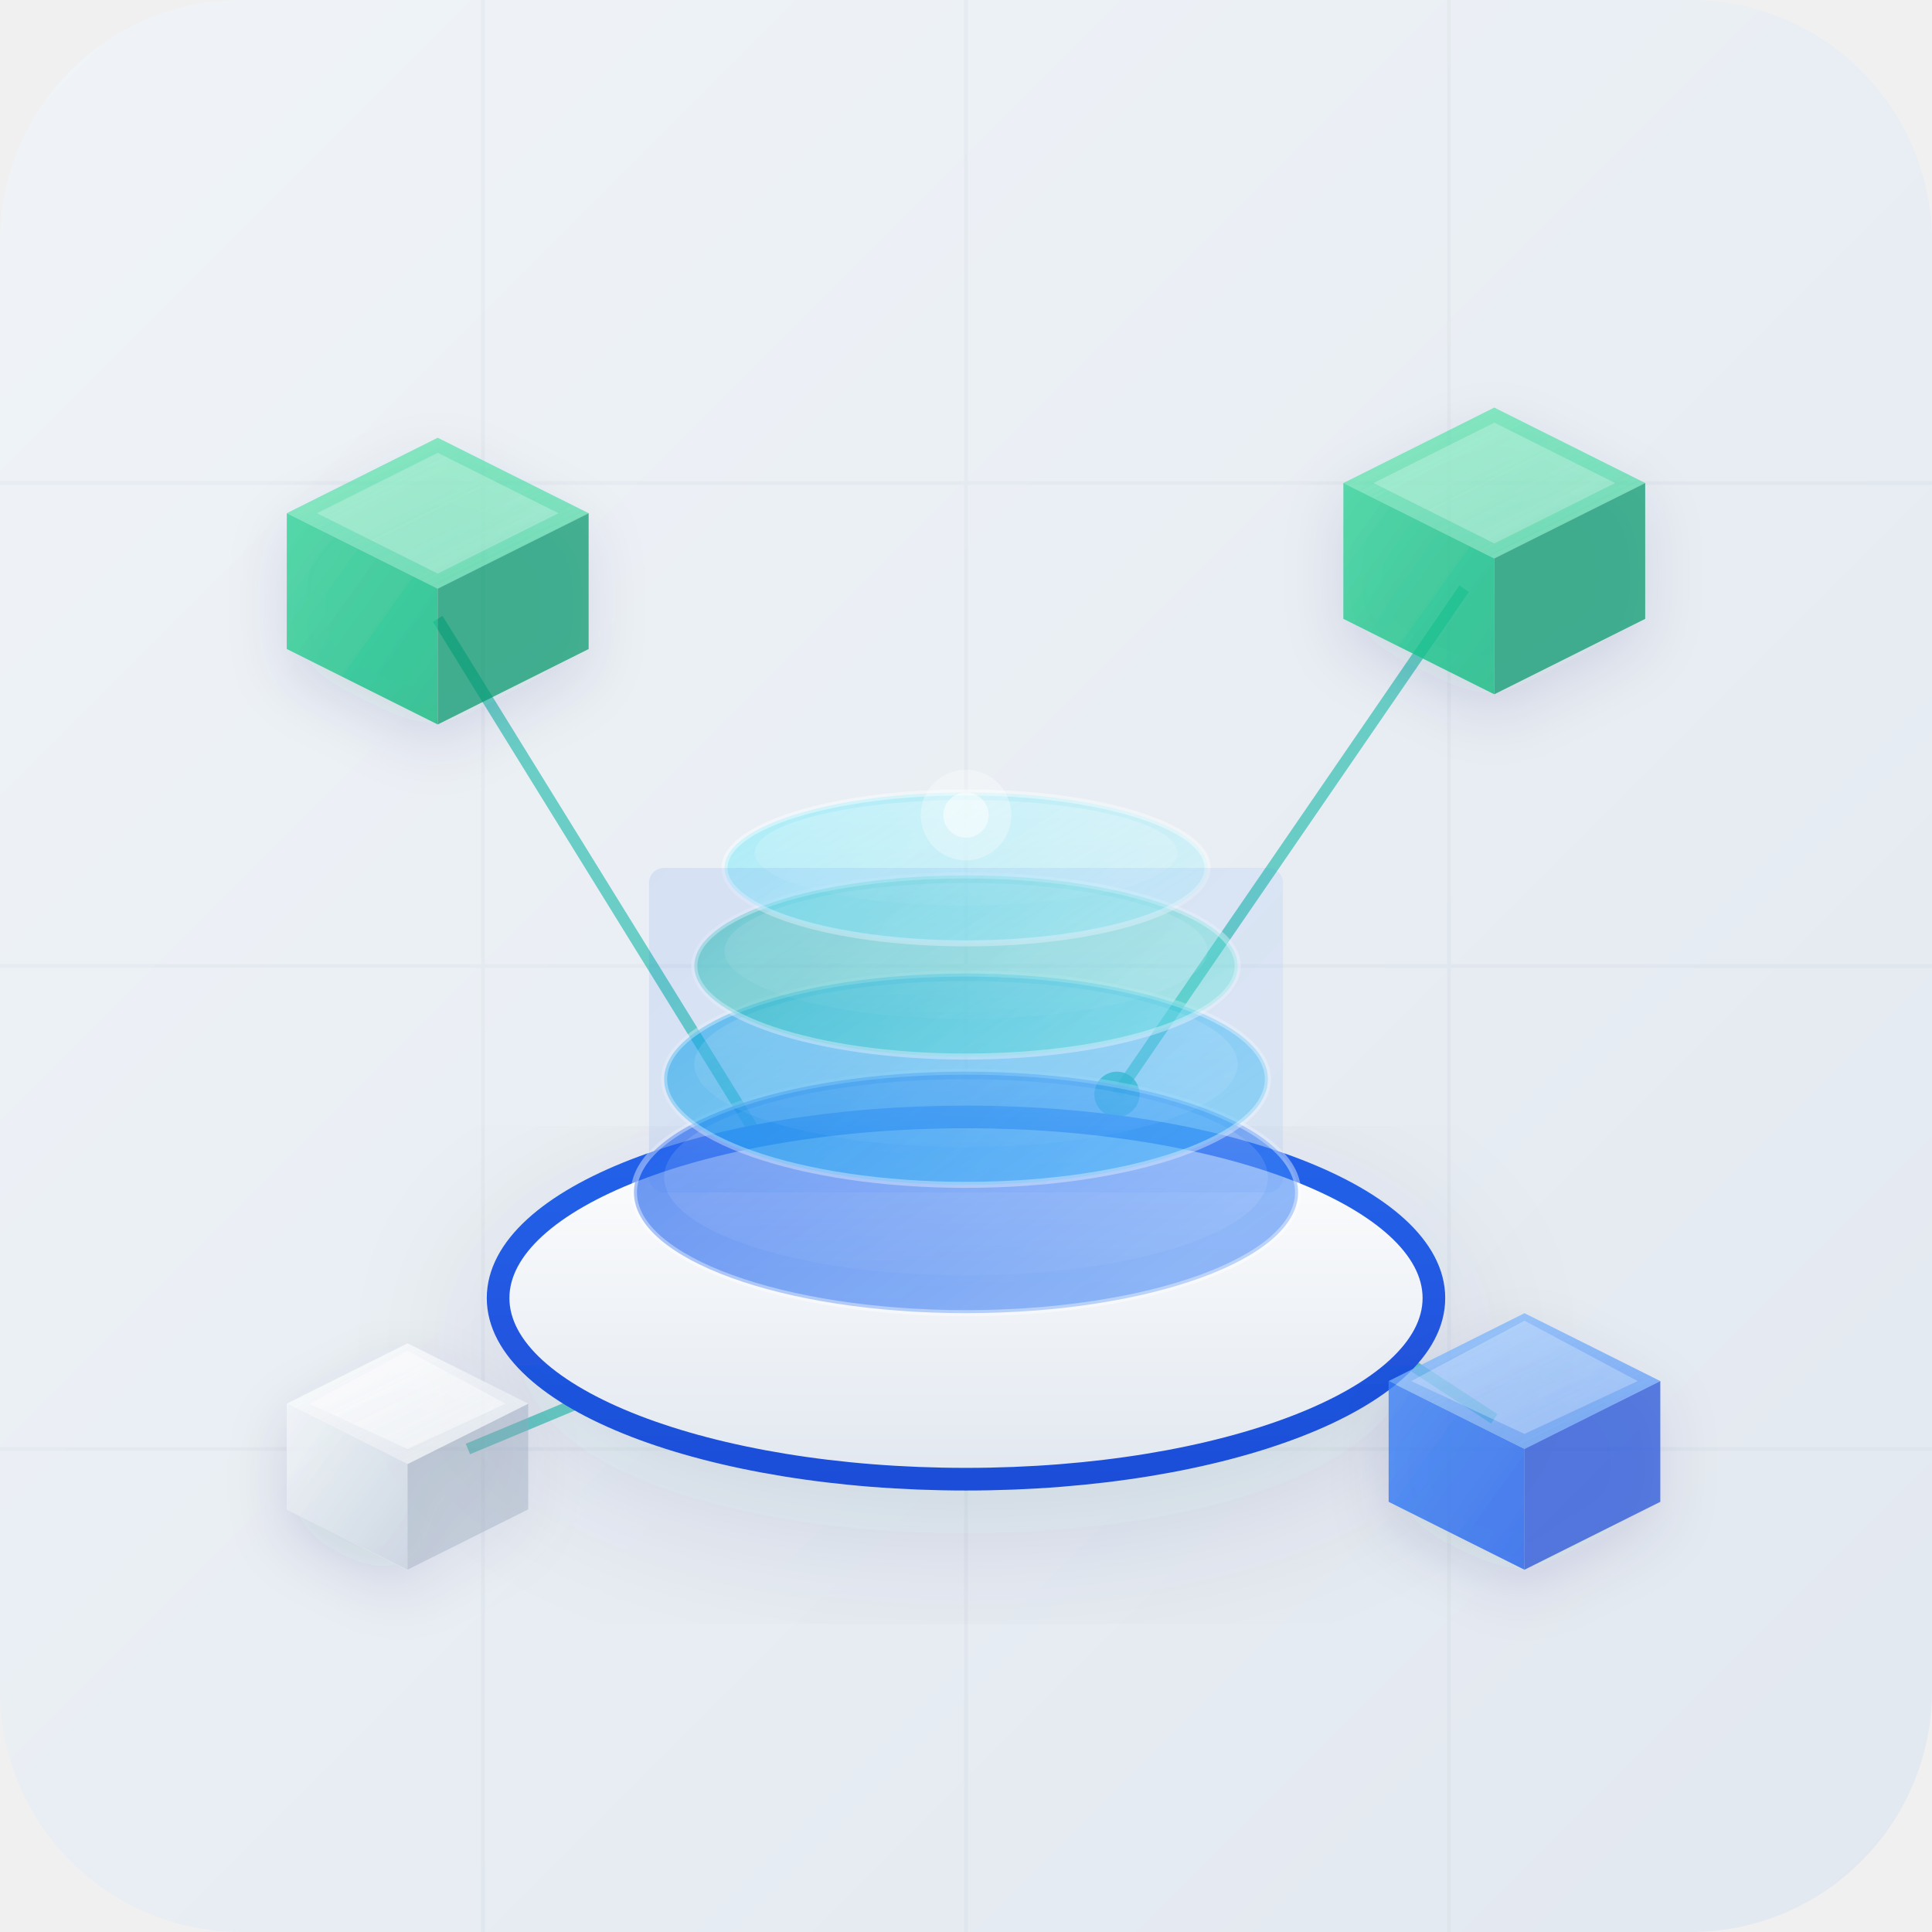
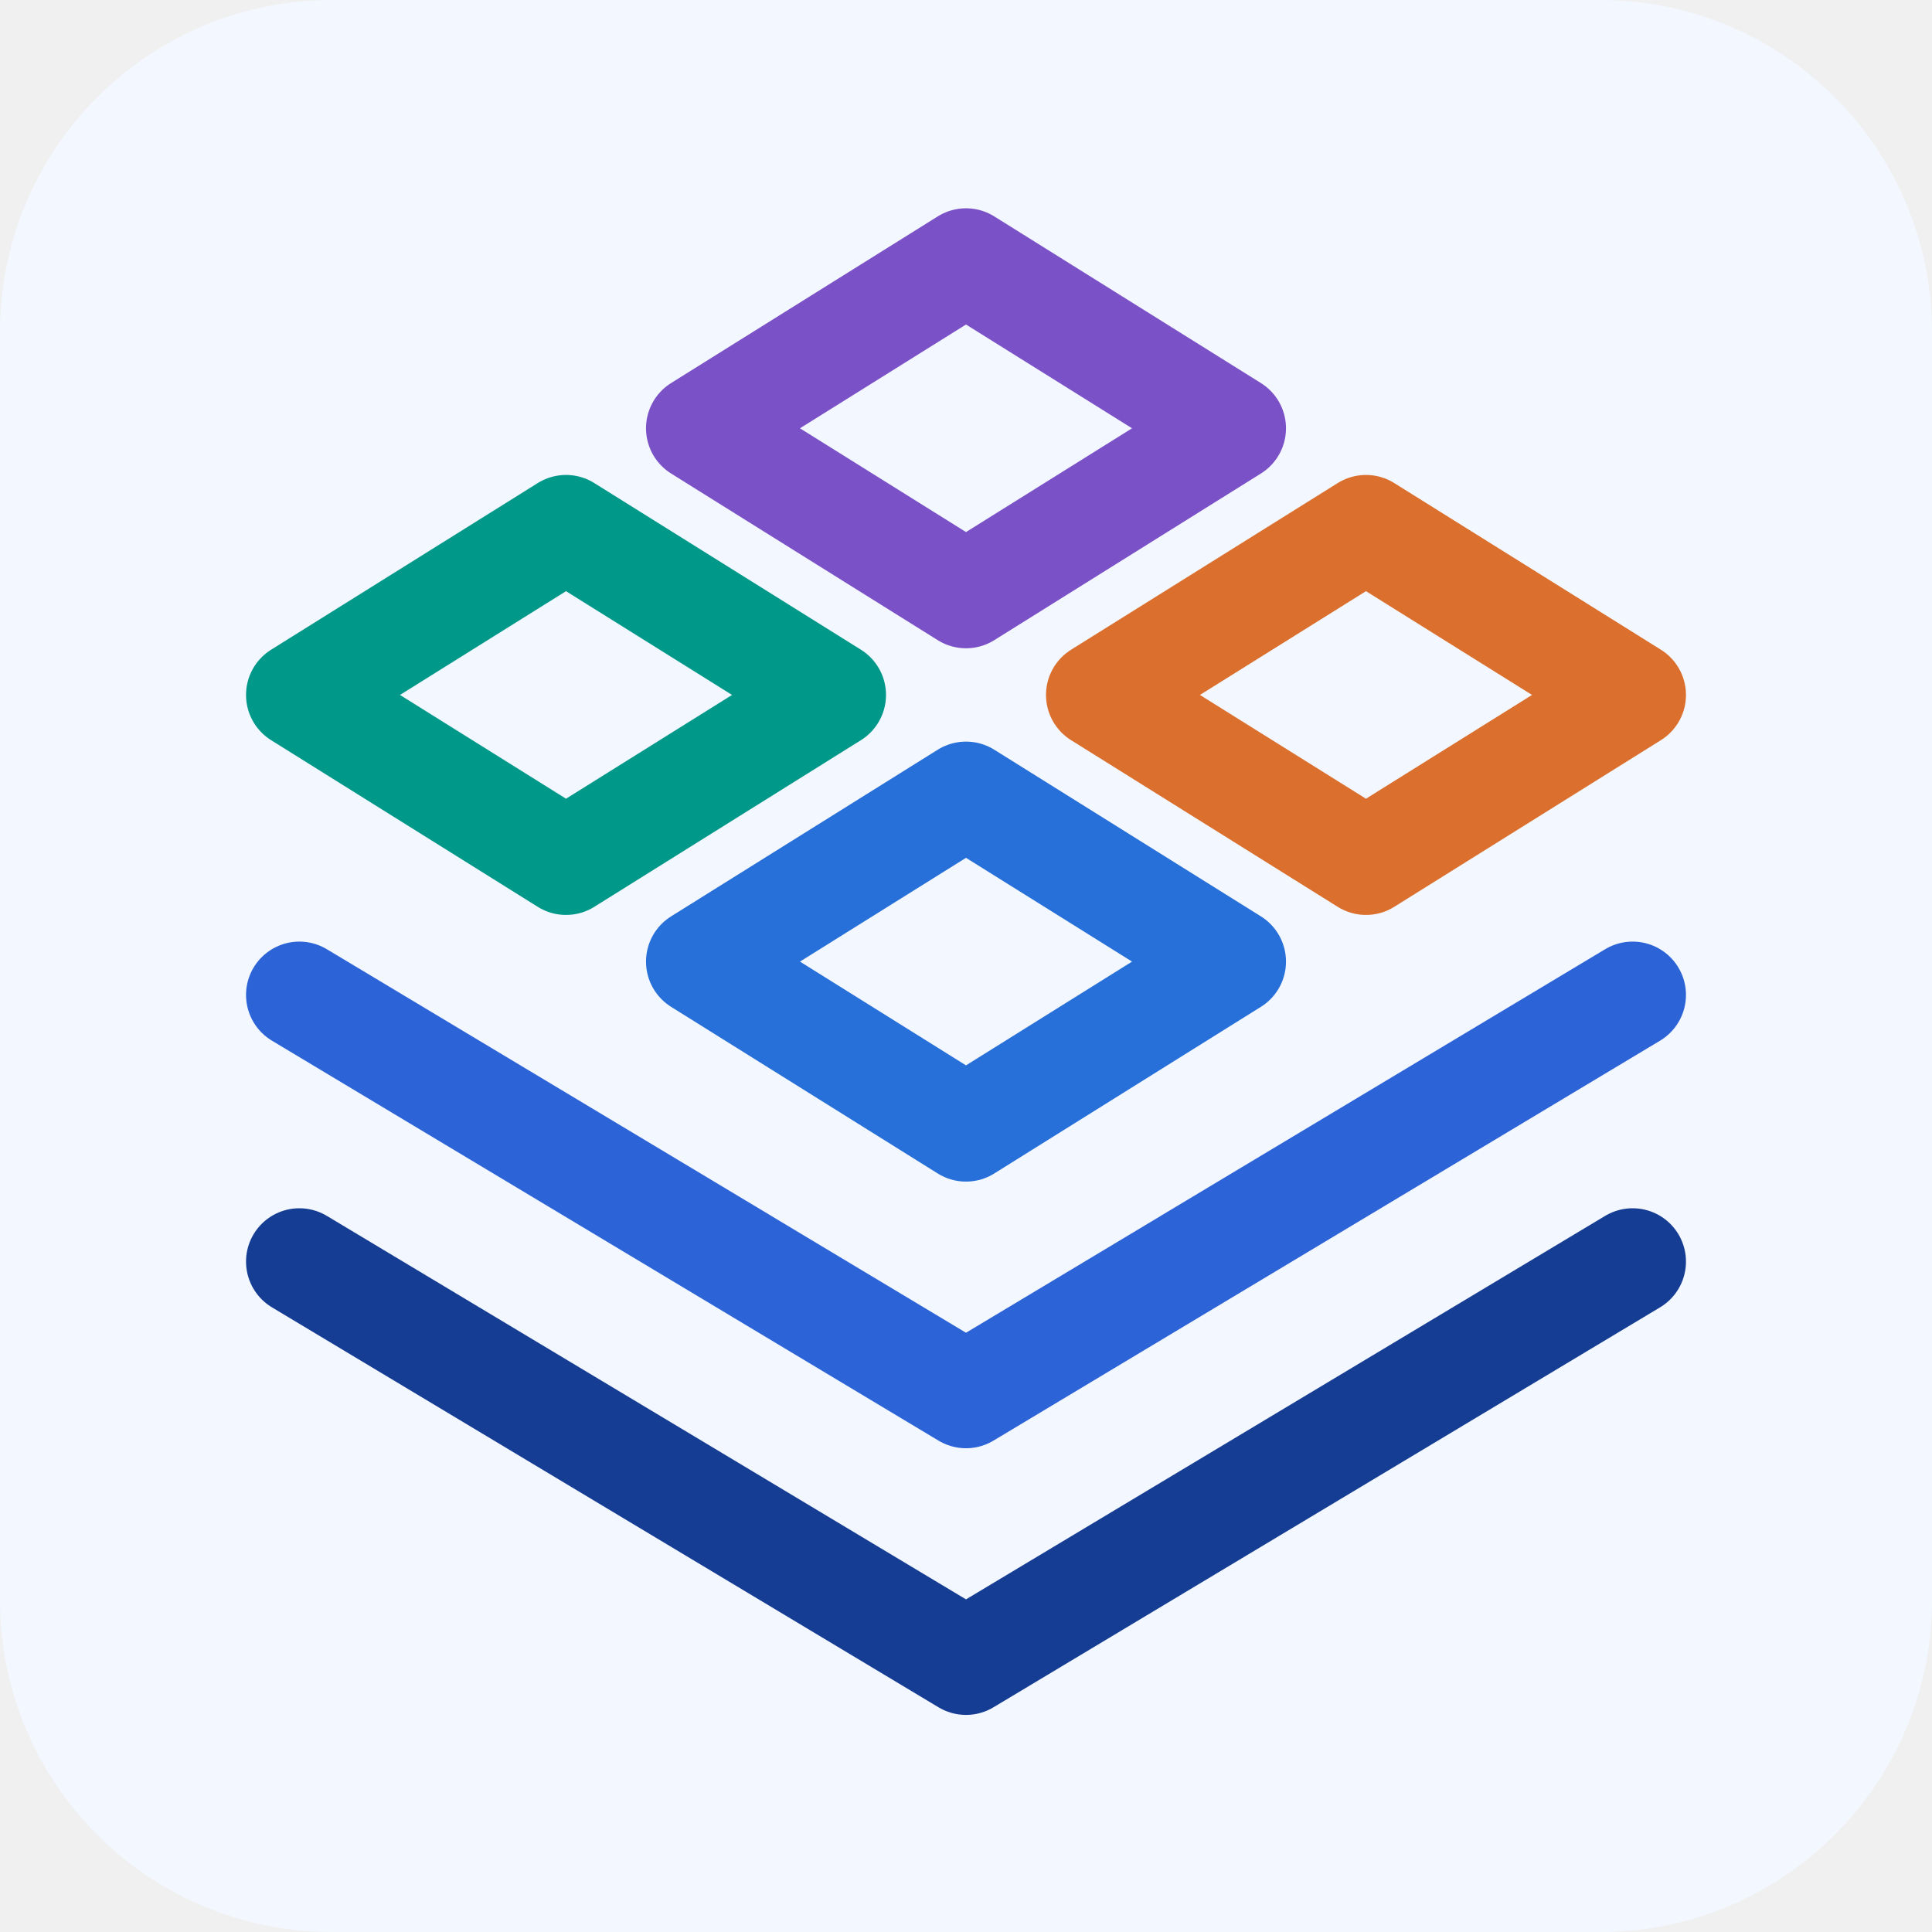
- <svg xmlns="http://www.w3.org/2000/svg" viewBox="0 0 256 256">
-   <defs>
-     <linearGradient id="bg" x1="0" y1="0" x2="1" y2="1">
-       <stop offset="0%" stop-color="#f0f4f8" />
-       <stop offset="100%" stop-color="#e2e8f0" />
-     </linearGradient>
-     <filter id="platformShadow" x="-30%" y="-10%" width="160%" height="150%">
-       <feDropShadow dx="0" dy="6" stdDeviation="10" flood-color="#1a365d" flood-opacity="0.12" />
-     </filter>
-     <filter id="cubeShadow" x="-40%" y="-20%" width="180%" height="160%">
-       <feDropShadow dx="0" dy="3" stdDeviation="4" flood-color="#1a365d" flood-opacity="0.15" />
-     </filter>
-     <linearGradient id="layer1" x1="0" y1="0" x2="1" y2="0.5">
-       <stop offset="0%" stop-color="#2563eb" stop-opacity="0.7" />
-       <stop offset="100%" stop-color="#3b82f6" stop-opacity="0.55" />
-     </linearGradient>
-     <linearGradient id="layer2" x1="0" y1="0" x2="1" y2="0.5">
-       <stop offset="0%" stop-color="#0ea5e9" stop-opacity="0.6" />
-       <stop offset="100%" stop-color="#38bdf8" stop-opacity="0.45" />
-     </linearGradient>
-     <linearGradient id="layer3" x1="0" y1="0" x2="1" y2="0.5">
-       <stop offset="0%" stop-color="#14b8a6" stop-opacity="0.55" />
-       <stop offset="100%" stop-color="#5eead4" stop-opacity="0.4" />
-     </linearGradient>
-     <linearGradient id="layer4" x1="0" y1="0" x2="1" y2="0.5">
-       <stop offset="0%" stop-color="#67e8f9" stop-opacity="0.5" />
-       <stop offset="100%" stop-color="#a5f3fc" stop-opacity="0.35" />
-     </linearGradient>
-     <linearGradient id="edgeHighlight" x1="0" y1="0" x2="0" y2="1">
-       <stop offset="0%" stop-color="#ffffff" stop-opacity="0.6" />
-       <stop offset="100%" stop-color="#ffffff" stop-opacity="0.1" />
-     </linearGradient>
-     <linearGradient id="greenCube" x1="0" y1="0" x2="1" y2="1">
-       <stop offset="0%" stop-color="#34d399" />
-       <stop offset="100%" stop-color="#10b981" />
-     </linearGradient>
-     <linearGradient id="greenCubeLight" x1="0" y1="0" x2="1" y2="1">
-       <stop offset="0%" stop-color="#6ee7b7" stop-opacity="0.8" />
-       <stop offset="100%" stop-color="#34d399" stop-opacity="0.6" />
-     </linearGradient>
-     <linearGradient id="blueCube" x1="0" y1="0" x2="1" y2="1">
-       <stop offset="0%" stop-color="#3b82f6" />
-       <stop offset="100%" stop-color="#2563eb" />
-     </linearGradient>
-     <linearGradient id="blueCubeLight" x1="0" y1="0" x2="1" y2="1">
-       <stop offset="0%" stop-color="#93c5fd" stop-opacity="0.8" />
-       <stop offset="100%" stop-color="#3b82f6" stop-opacity="0.6" />
-     </linearGradient>
-     <linearGradient id="whiteCube" x1="0" y1="0" x2="1" y2="1">
-       <stop offset="0%" stop-color="#f1f5f9" />
-       <stop offset="100%" stop-color="#cbd5e1" />
-     </linearGradient>
-     <linearGradient id="whiteCubeLight" x1="0" y1="0" x2="1" y2="1">
-       <stop offset="0%" stop-color="#ffffff" stop-opacity="0.9" />
-       <stop offset="100%" stop-color="#e2e8f0" stop-opacity="0.7" />
-     </linearGradient>
-     <linearGradient id="platform" x1="0" y1="0" x2="0" y2="1">
-       <stop offset="0%" stop-color="#ffffff" />
-       <stop offset="100%" stop-color="#e2e8f0" />
-     </linearGradient>
-     <linearGradient id="platformRing" x1="0" y1="0" x2="0" y2="1">
-       <stop offset="0%" stop-color="#2563eb" />
-       <stop offset="100%" stop-color="#1d4ed8" />
-     </linearGradient>
-   </defs>
-   <rect width="256" height="256" rx="32" fill="url(#bg)" />
-   <g opacity="0.08" stroke="#94a3b8" stroke-width="0.5">
-     <line x1="0" y1="64" x2="256" y2="64" />
-     <line x1="0" y1="128" x2="256" y2="128" />
-     <line x1="0" y1="192" x2="256" y2="192" />
-     <line x1="64" y1="0" x2="64" y2="256" />
-     <line x1="128" y1="0" x2="128" y2="256" />
-     <line x1="192" y1="0" x2="192" y2="256" />
+ <svg xmlns="http://www.w3.org/2000/svg" viewBox="0 0 256 256" role="img" aria-labelledby="art-title art-desc">
+   <rect width="256" height="256" rx="44" fill="#f3f7ff" />
+   <g id="modular-platform" transform="translate(22 17) scale(8.833333)" fill="none" stroke-width="1.6" stroke-linecap="round" stroke-linejoin="round">
+     <path d="m12 2 4 2.5-4 2.5-4-2.5Z" stroke="#7b51c7" />
+     <path d="m6 6 4 2.5-4 2.5-4-2.5Z" stroke="#009889" />
+     <path d="m18 6 4 2.5-4 2.5-4-2.5Z" stroke="#db702e" />
+     <path d="m12 10 4 2.5-4 2.5-4-2.5Z" stroke="#2770d9" />
+     <path d="m2 13 10 6 10-6" stroke="#2c64d8" />
+     <path d="M2 17l10 6 10-6" stroke="#153d93" />
  </g>
-   <g stroke="#14b8a6" stroke-width="1.5" fill="none" opacity="0.6">
-     <line x1="105" y1="158" x2="58" y2="82" />
-     <line x1="152" y1="158" x2="198" y2="188" />
-     <line x1="110" y1="172" x2="62" y2="192" />
-     <line x1="148" y1="145" x2="194" y2="78" />
-   </g>
-   <g fill="#14b8a6">
-     <circle cx="105" cy="158" r="3" opacity="0.8" />
-     <circle cx="152" cy="158" r="3" opacity="0.8" />
-     <circle cx="110" cy="172" r="3" opacity="0.8" />
-     <circle cx="148" cy="145" r="3" opacity="0.8" />
-   </g>
-   <g filter="url(#platformShadow)">
-     <ellipse cx="128" cy="172" rx="62" ry="24" fill="url(#platform)" />
-     <ellipse cx="128" cy="172" rx="62" ry="24" fill="none" stroke="url(#platformRing)" stroke-width="3" />
-   </g>
-   <g>
-     <ellipse cx="128" cy="158" rx="44" ry="16" fill="url(#layer1)" />
-     <ellipse cx="128" cy="158" rx="44" ry="16" fill="none" stroke="#ffffff" stroke-width="0.8" stroke-opacity="0.4" />
-     <ellipse cx="128" cy="156" rx="40" ry="13" fill="url(#edgeHighlight)" opacity="0.3" />
-   </g>
-   <g>
-     <ellipse cx="128" cy="143" rx="40" ry="14" fill="url(#layer2)" />
-     <ellipse cx="128" cy="143" rx="40" ry="14" fill="none" stroke="#ffffff" stroke-width="0.8" stroke-opacity="0.4" />
-     <ellipse cx="128" cy="141" rx="36" ry="11" fill="url(#edgeHighlight)" opacity="0.3" />
-   </g>
-   <g>
-     <ellipse cx="128" cy="128" rx="36" ry="12" fill="url(#layer3)" />
-     <ellipse cx="128" cy="128" rx="36" ry="12" fill="none" stroke="#ffffff" stroke-width="0.8" stroke-opacity="0.4" />
-     <ellipse cx="128" cy="126" rx="32" ry="9" fill="url(#edgeHighlight)" opacity="0.3" />
-   </g>
-   <g>
-     <ellipse cx="128" cy="115" rx="32" ry="10" fill="url(#layer4)" />
-     <ellipse cx="128" cy="115" rx="32" ry="10" fill="none" stroke="#ffffff" stroke-width="0.8" stroke-opacity="0.4" />
-     <ellipse cx="128" cy="113" rx="28" ry="7" fill="url(#edgeHighlight)" opacity="0.4" />
-   </g>
-   <g opacity="0.15">
-     <rect x="86" y="115" width="84" height="43" rx="2" fill="url(#layer1)" />
-   </g>
-   <g filter="url(#cubeShadow)" transform="translate(38, 58)">
-     <path d="M20 0 L40 10 L20 20 L0 10 Z" fill="url(#greenCubeLight)" />
-     <path d="M0 10 L20 20 L20 38 L0 28 Z" fill="url(#greenCube)" opacity="0.8" />
-     <path d="M20 20 L40 10 L40 28 L20 38 Z" fill="#059669" opacity="0.7" />
-     <path d="M20 2 L36 10 L20 18 L4 10 Z" fill="#ffffff" opacity="0.25" />
-   </g>
-   <g filter="url(#cubeShadow)" transform="translate(178, 54)">
-     <path d="M20 0 L40 10 L20 20 L0 10 Z" fill="url(#greenCubeLight)" />
-     <path d="M0 10 L20 20 L20 38 L0 28 Z" fill="url(#greenCube)" opacity="0.8" />
-     <path d="M20 20 L40 10 L40 28 L20 38 Z" fill="#059669" opacity="0.7" />
-     <path d="M20 2 L36 10 L20 18 L4 10 Z" fill="#ffffff" opacity="0.25" />
-   </g>
-   <g filter="url(#cubeShadow)" transform="translate(38, 178)">
-     <path d="M16 0 L32 8 L16 16 L0 8 Z" fill="url(#whiteCubeLight)" />
-     <path d="M0 8 L16 16 L16 30 L0 22 Z" fill="url(#whiteCube)" opacity="0.9" />
-     <path d="M16 16 L32 8 L32 22 L16 30 Z" fill="#94a3b8" opacity="0.4" />
-     <path d="M16 1 L29 8 L16 14 L3 8 Z" fill="#ffffff" opacity="0.4" />
-   </g>
-   <g filter="url(#cubeShadow)" transform="translate(184, 174)">
-     <path d="M18 0 L36 9 L18 18 L0 9 Z" fill="url(#blueCubeLight)" />
-     <path d="M0 9 L18 18 L18 34 L0 25 Z" fill="url(#blueCube)" opacity="0.8" />
-     <path d="M18 18 L36 9 L36 25 L18 34 Z" fill="#1d4ed8" opacity="0.7" />
-     <path d="M18 1 L33 9 L18 16 L3 9 Z" fill="#ffffff" opacity="0.25" />
-   </g>
-   <circle cx="128" cy="108" r="6" fill="#ffffff" opacity="0.3" />
-   <circle cx="128" cy="108" r="3" fill="#ffffff" opacity="0.5" />
</svg>
